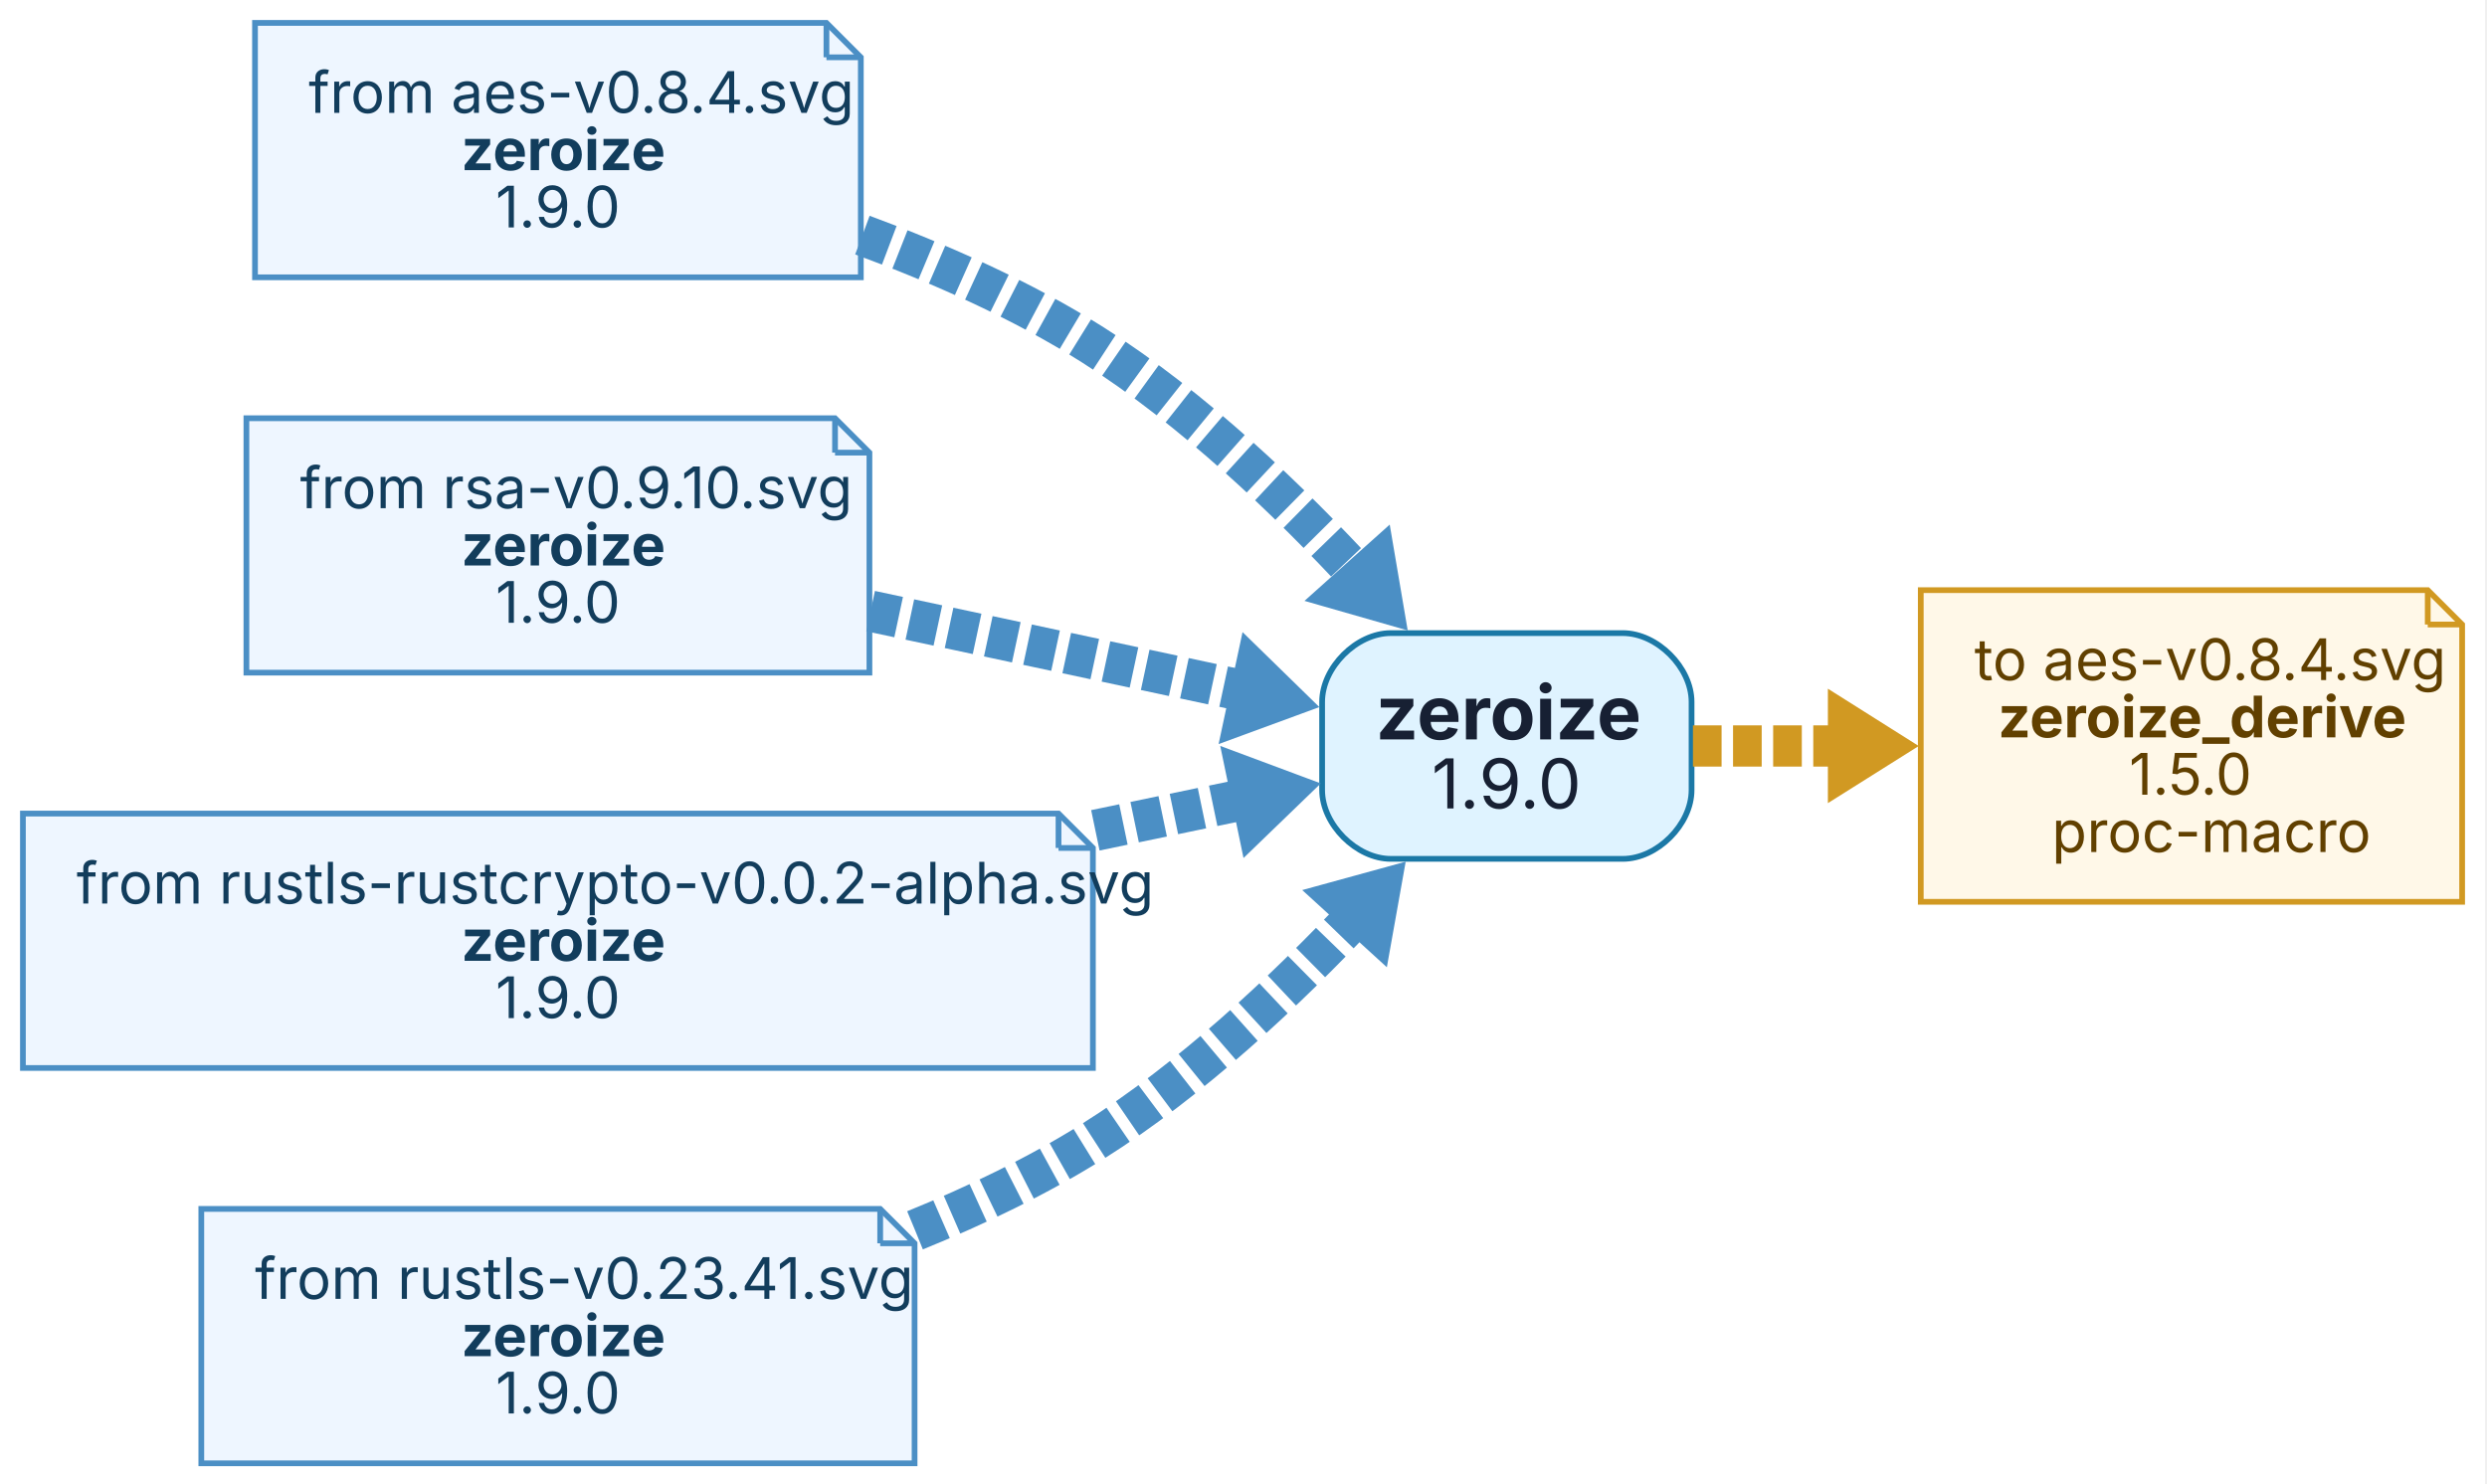
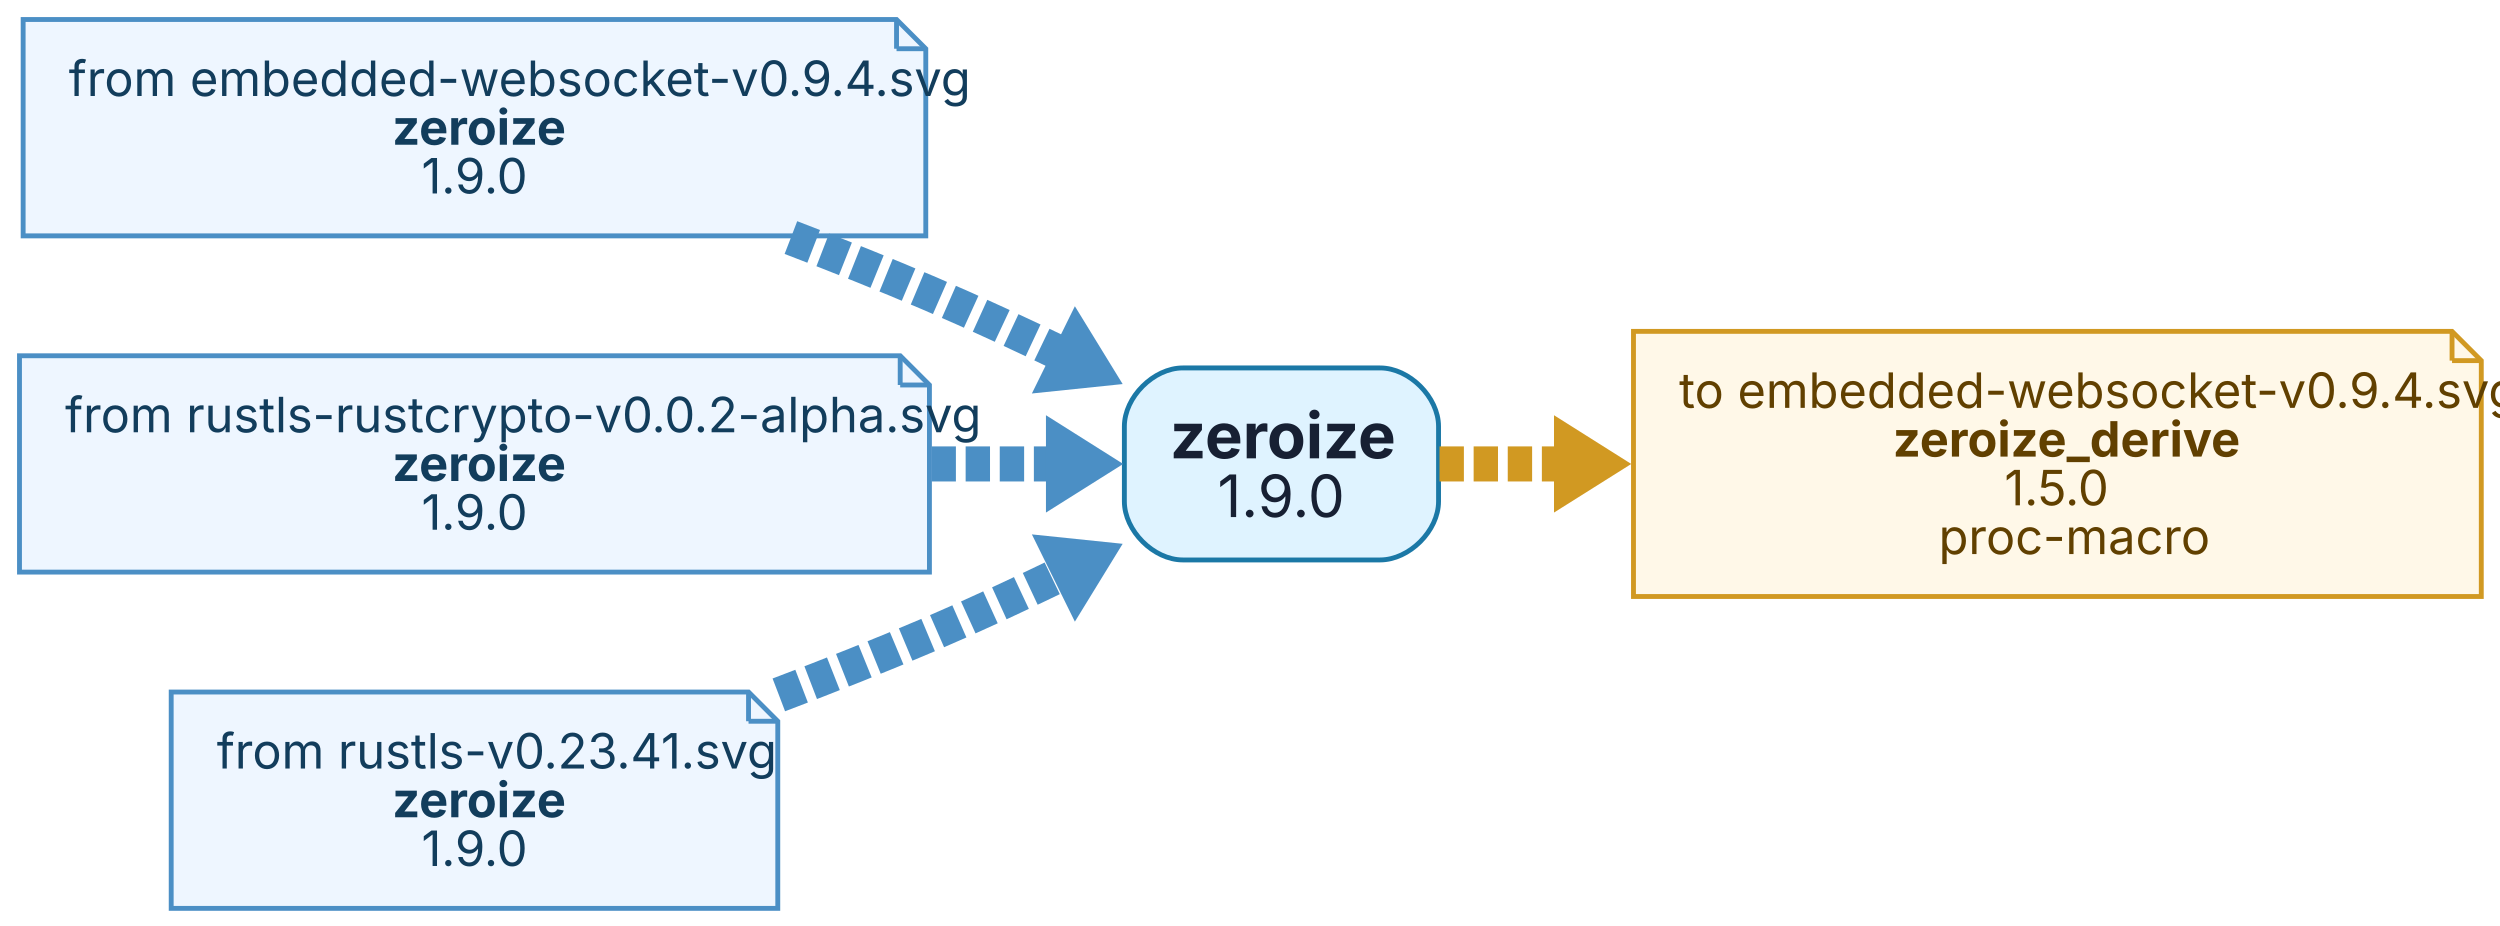
- <svg xmlns="http://www.w3.org/2000/svg" width="434pt" height="259pt" viewBox="0.00 0.00 434.00 259.00">
-   <g id="graph0" class="graph" transform="scale(1 1) rotate(0) translate(4 255.4)">
-     <polygon fill="white" stroke="none" points="-4,4 -4,-255.4 429.66,-255.4 429.66,4 -4,4" />
+ <svg xmlns="http://www.w3.org/2000/svg" width="513pt" height="190pt" viewBox="0.00 0.00 513.00 190.00">
+   <g id="graph0" class="graph" transform="scale(1 1) rotate(0) translate(4 186.4)">
+     <polygon fill="white" stroke="none" points="-4,4 -4,-186.4 509.16,-186.4 509.16,4 -4,4" />
    <g id="node1" class="node">
-       <path fill="#dff3ff" stroke="#1b78a6" d="M279.19,-144.9C279.19,-144.9 238.72,-144.9 238.72,-144.9 232.72,-144.9 226.72,-138.9 226.72,-132.9 226.72,-132.9 226.72,-117.5 226.72,-117.5 226.72,-111.5 232.72,-105.5 238.72,-105.5 238.72,-105.5 279.19,-105.5 279.19,-105.5 285.19,-105.5 291.19,-111.5 291.19,-117.5 291.19,-117.5 291.19,-132.9 291.19,-132.9 291.19,-138.9 285.19,-144.9 279.19,-144.9" />
-       <text xml:space="preserve" text-anchor="start" x="236.08" y="-126.35" font-family="Inter,Arial" font-weight="bold" font-size="13.00" fill="#172033">zeroize</text>
-       <text xml:space="preserve" text-anchor="start" x="245.83" y="-114.3" font-family="Inter,Arial" font-size="12.00" fill="#172033">1.9.0</text>
+       <path fill="#dff3ff" stroke="#1b78a6" d="M279.19,-110.9C279.19,-110.9 238.72,-110.9 238.72,-110.9 232.72,-110.9 226.72,-104.9 226.72,-98.9 226.72,-98.9 226.72,-83.5 226.72,-83.5 226.72,-77.5 232.72,-71.5 238.72,-71.5 238.72,-71.5 279.19,-71.5 279.19,-71.5 285.19,-71.5 291.19,-77.5 291.19,-83.5 291.19,-83.5 291.19,-98.9 291.19,-98.9 291.19,-104.9 285.19,-110.9 279.19,-110.9" />
+       <text xml:space="preserve" text-anchor="start" x="236.08" y="-92.35" font-family="Inter,Arial" font-weight="bold" font-size="13.00" fill="#172033">zeroize</text>
+       <text xml:space="preserve" text-anchor="start" x="245.83" y="-80.3" font-family="Inter,Arial" font-size="12.00" fill="#172033">1.9.0</text>
    </g>
    <g id="node2" class="node">
-       <polygon fill="#fff8e8" stroke="#d19922" points="419.66,-152.4 331.19,-152.4 331.19,-98 425.66,-98 425.66,-146.4 419.66,-152.4" />
-       <polyline fill="none" stroke="#d19922" points="419.66,-152.4 419.66,-146.4" />
-       <polyline fill="none" stroke="#d19922" points="425.66,-146.4 419.66,-146.4" />
-       <text xml:space="preserve" text-anchor="start" x="340.55" y="-136.7" font-family="Inter,Arial" font-size="10.00" fill="#614000">to aes-v0.8.4.svg</text>
-       <text xml:space="preserve" text-anchor="start" x="344.67" y="-126.7" font-family="Inter,Arial" font-weight="bold" font-size="10.00" fill="#614000">zeroize_derive</text>
-       <text xml:space="preserve" text-anchor="start" x="367.55" y="-116.7" font-family="Inter,Arial" font-size="10.00" fill="#614000">1.5.0</text>
-       <text xml:space="preserve" text-anchor="start" x="354.05" y="-106.7" font-family="Inter,Arial" font-size="10.00" fill="#614000">proc-macro</text>
+       <polygon fill="#fff8e8" stroke="#d19922" points="499.16,-118.4 331.19,-118.4 331.19,-64 505.16,-64 505.16,-112.4 499.16,-118.4" />
+       <polyline fill="none" stroke="#d19922" points="499.16,-118.4 499.16,-112.4" />
+       <polyline fill="none" stroke="#d19922" points="505.16,-112.4 499.16,-112.4" />
+       <text xml:space="preserve" text-anchor="start" x="340.55" y="-102.7" font-family="Inter,Arial" font-size="10.00" fill="#614000">to embedded-websocket-v0.9.4.svg</text>
+       <text xml:space="preserve" text-anchor="start" x="384.42" y="-92.7" font-family="Inter,Arial" font-weight="bold" font-size="10.00" fill="#614000">zeroize_derive</text>
+       <text xml:space="preserve" text-anchor="start" x="407.3" y="-82.7" font-family="Inter,Arial" font-size="10.00" fill="#614000">1.5.0</text>
+       <text xml:space="preserve" text-anchor="start" x="393.8" y="-72.7" font-family="Inter,Arial" font-size="10.00" fill="#614000">proc-macro</text>
    </g>
    <g id="edge1" class="edge">
-       <path fill="none" stroke="#d19922" stroke-width="7.2" stroke-dasharray="5,2" d="M291.43,-125.2C299.85,-125.2 309.22,-125.2 318.59,-125.2" />
-       <polygon fill="#d19922" stroke="#d19922" stroke-width="7.2" points="318.58,-128.67 324.08,-125.2 318.58,-121.74 318.58,-128.67" />
+       <path fill="none" stroke="#d19922" stroke-width="7.2" stroke-dasharray="5,2" d="M291.39,-91.2C299.61,-91.2 308.92,-91.2 318.67,-91.2" />
+       <polygon fill="#d19922" stroke="#d19922" stroke-width="7.2" points="318.48,-94.67 323.98,-91.2 318.48,-87.74 318.48,-94.67" />
    </g>
    <g id="node3" class="node">
-       <polygon fill="#eef6ff" stroke="#4b8fc5" points="140.22,-251.4 40.5,-251.4 40.5,-207 146.22,-207 146.22,-245.4 140.22,-251.4" />
-       <polyline fill="none" stroke="#4b8fc5" points="140.22,-251.4 140.22,-245.4" />
-       <polyline fill="none" stroke="#4b8fc5" points="146.22,-245.4 140.22,-245.4" />
-       <text xml:space="preserve" text-anchor="start" x="49.86" y="-235.7" font-family="Inter,Arial" font-size="10.00" fill="#123d5c">from aes-v0.8.4.svg</text>
-       <text xml:space="preserve" text-anchor="start" x="76.49" y="-225.7" font-family="Inter,Arial" font-weight="bold" font-size="10.00" fill="#123d5c">zeroize</text>
-       <text xml:space="preserve" text-anchor="start" x="82.49" y="-215.7" font-family="Inter,Arial" font-size="10.00" fill="#123d5c">1.9.0</text>
-     </g>
-     <g id="edge2" class="edge">
-       <path fill="none" stroke="#4b8fc5" stroke-width="7.2" stroke-dasharray="5,2" d="M146.51,-214.36C160.15,-209.33 174.45,-202.97 186.72,-195.2 204.26,-184.09 220.98,-168.05 233.81,-154.13" />
-       <polygon fill="#4b8fc5" stroke="#4b8fc5" stroke-width="7.2" points="236.06,-156.81 237.15,-150.4 230.9,-152.19 236.06,-156.81" />
-     </g>
-     <g id="node4" class="node">
-       <polygon fill="#eef6ff" stroke="#4b8fc5" points="141.72,-182.4 39,-182.4 39,-138 147.72,-138 147.72,-176.4 141.72,-182.4" />
-       <polyline fill="none" stroke="#4b8fc5" points="141.72,-182.4 141.72,-176.4" />
-       <polyline fill="none" stroke="#4b8fc5" points="147.72,-176.4 141.72,-176.4" />
-       <text xml:space="preserve" text-anchor="start" x="48.36" y="-166.7" font-family="Inter,Arial" font-size="10.00" fill="#123d5c">from rsa-v0.9.10.svg</text>
+       <polygon fill="#eef6ff" stroke="#4b8fc5" points="179.97,-182.4 0.75,-182.4 0.75,-138 185.97,-138 185.97,-176.4 179.97,-182.4" />
+       <polyline fill="none" stroke="#4b8fc5" points="179.97,-182.4 179.97,-176.4" />
+       <polyline fill="none" stroke="#4b8fc5" points="185.97,-176.4 179.97,-176.4" />
+       <text xml:space="preserve" text-anchor="start" x="10.11" y="-166.7" font-family="Inter,Arial" font-size="10.00" fill="#123d5c">from embedded-websocket-v0.9.4.svg</text>
      <text xml:space="preserve" text-anchor="start" x="76.49" y="-156.7" font-family="Inter,Arial" font-weight="bold" font-size="10.00" fill="#123d5c">zeroize</text>
      <text xml:space="preserve" text-anchor="start" x="82.49" y="-146.7" font-family="Inter,Arial" font-size="10.00" fill="#123d5c">1.9.0</text>
    </g>
-     <g id="edge3" class="edge">
-       <path fill="none" stroke="#4b8fc5" stroke-width="7.2" stroke-dasharray="5,2" d="M147.93,-148.74C169.48,-144.13 194.02,-138.88 214.44,-134.51" />
-       <polygon fill="#4b8fc5" stroke="#4b8fc5" stroke-width="7.2" points="214.99,-137.94 219.64,-133.4 213.54,-131.16 214.99,-137.94" />
+     <g id="edge2" class="edge">
+       <path fill="none" stroke="#4b8fc5" stroke-width="7.2" stroke-dasharray="5,2" d="M158.3,-137.65C167.89,-133.98 177.61,-130.1 186.72,-126.2 196.19,-122.14 206.2,-117.47 215.63,-112.89" />
+       <polygon fill="#4b8fc5" stroke="#4b8fc5" stroke-width="7.2" points="216.91,-116.12 220.31,-110.58 213.85,-109.91 216.91,-116.12" />
    </g>
-     <g id="node5" class="node">
+     <g id="node4" class="node">
      <polygon fill="#eef6ff" stroke="#4b8fc5" points="180.72,-113.4 0,-113.4 0,-69 186.72,-69 186.72,-107.4 180.72,-113.4" />
      <polyline fill="none" stroke="#4b8fc5" points="180.72,-113.4 180.72,-107.4" />
      <polyline fill="none" stroke="#4b8fc5" points="186.72,-107.4 180.72,-107.4" />
      <text xml:space="preserve" text-anchor="start" x="9.36" y="-97.7" font-family="Inter,Arial" font-size="10.00" fill="#123d5c">from rustls-rustcrypto-v0.0.2-alpha.svg</text>
      <text xml:space="preserve" text-anchor="start" x="76.49" y="-87.7" font-family="Inter,Arial" font-weight="bold" font-size="10.00" fill="#123d5c">zeroize</text>
      <text xml:space="preserve" text-anchor="start" x="82.49" y="-77.7" font-family="Inter,Arial" font-size="10.00" fill="#123d5c">1.9.0</text>
    </g>
-     <g id="edge4" class="edge">
-       <path fill="none" stroke="#4b8fc5" stroke-width="7.2" stroke-dasharray="5,2" d="M187.15,-110.48C196.65,-112.46 205.94,-114.39 214.51,-116.17" />
-       <polygon fill="#4b8fc5" stroke="#4b8fc5" stroke-width="7.2" points="213.79,-119.56 219.88,-117.29 215.2,-112.77 213.79,-119.56" />
+     <g id="edge3" class="edge">
+       <path fill="none" stroke="#4b8fc5" stroke-width="7.2" stroke-dasharray="5,2" d="M187.15,-91.2C196.65,-91.2 205.94,-91.2 214.51,-91.2" />
+       <polygon fill="#4b8fc5" stroke="#4b8fc5" stroke-width="7.2" points="214.23,-94.67 219.73,-91.2 214.23,-87.74 214.23,-94.67" />
    </g>
-     <g id="node6" class="node">
+     <g id="node5" class="node">
      <polygon fill="#eef6ff" stroke="#4b8fc5" points="149.6,-44.4 31.13,-44.4 31.13,0 155.6,0 155.6,-38.4 149.6,-44.4" />
      <polyline fill="none" stroke="#4b8fc5" points="149.6,-44.4 149.6,-38.4" />
      <polyline fill="none" stroke="#4b8fc5" points="155.6,-38.4 149.6,-38.4" />
      <text xml:space="preserve" text-anchor="start" x="40.49" y="-28.7" font-family="Inter,Arial" font-size="10.00" fill="#123d5c">from rustls-v0.23.41.svg</text>
      <text xml:space="preserve" text-anchor="start" x="76.49" y="-18.7" font-family="Inter,Arial" font-weight="bold" font-size="10.00" fill="#123d5c">zeroize</text>
      <text xml:space="preserve" text-anchor="start" x="82.49" y="-8.7" font-family="Inter,Arial" font-size="10.00" fill="#123d5c">1.9.0</text>
    </g>
-     <g id="edge5" class="edge">
-       <path fill="none" stroke="#4b8fc5" stroke-width="7.2" stroke-dasharray="5,2" d="M155.69,-40.67C166.41,-45.03 177.17,-50.2 186.72,-56.2 203.89,-66.99 220.35,-82.47 233.11,-96.03" />
-       <polygon fill="#4b8fc5" stroke="#4b8fc5" stroke-width="7.2" points="230.5,-98.31 236.76,-100.03 235.62,-93.64 230.5,-98.31" />
+     <g id="edge4" class="edge">
+       <path fill="none" stroke="#4b8fc5" stroke-width="7.2" stroke-dasharray="5,2" d="M155.82,-43.81C166.21,-47.75 176.82,-51.96 186.72,-56.2 196.19,-60.26 206.2,-64.93 215.63,-69.51" />
+       <polygon fill="#4b8fc5" stroke="#4b8fc5" stroke-width="7.2" points="213.85,-72.49 220.31,-71.82 216.91,-66.28 213.85,-72.49" />
    </g>
  </g>
</svg>
